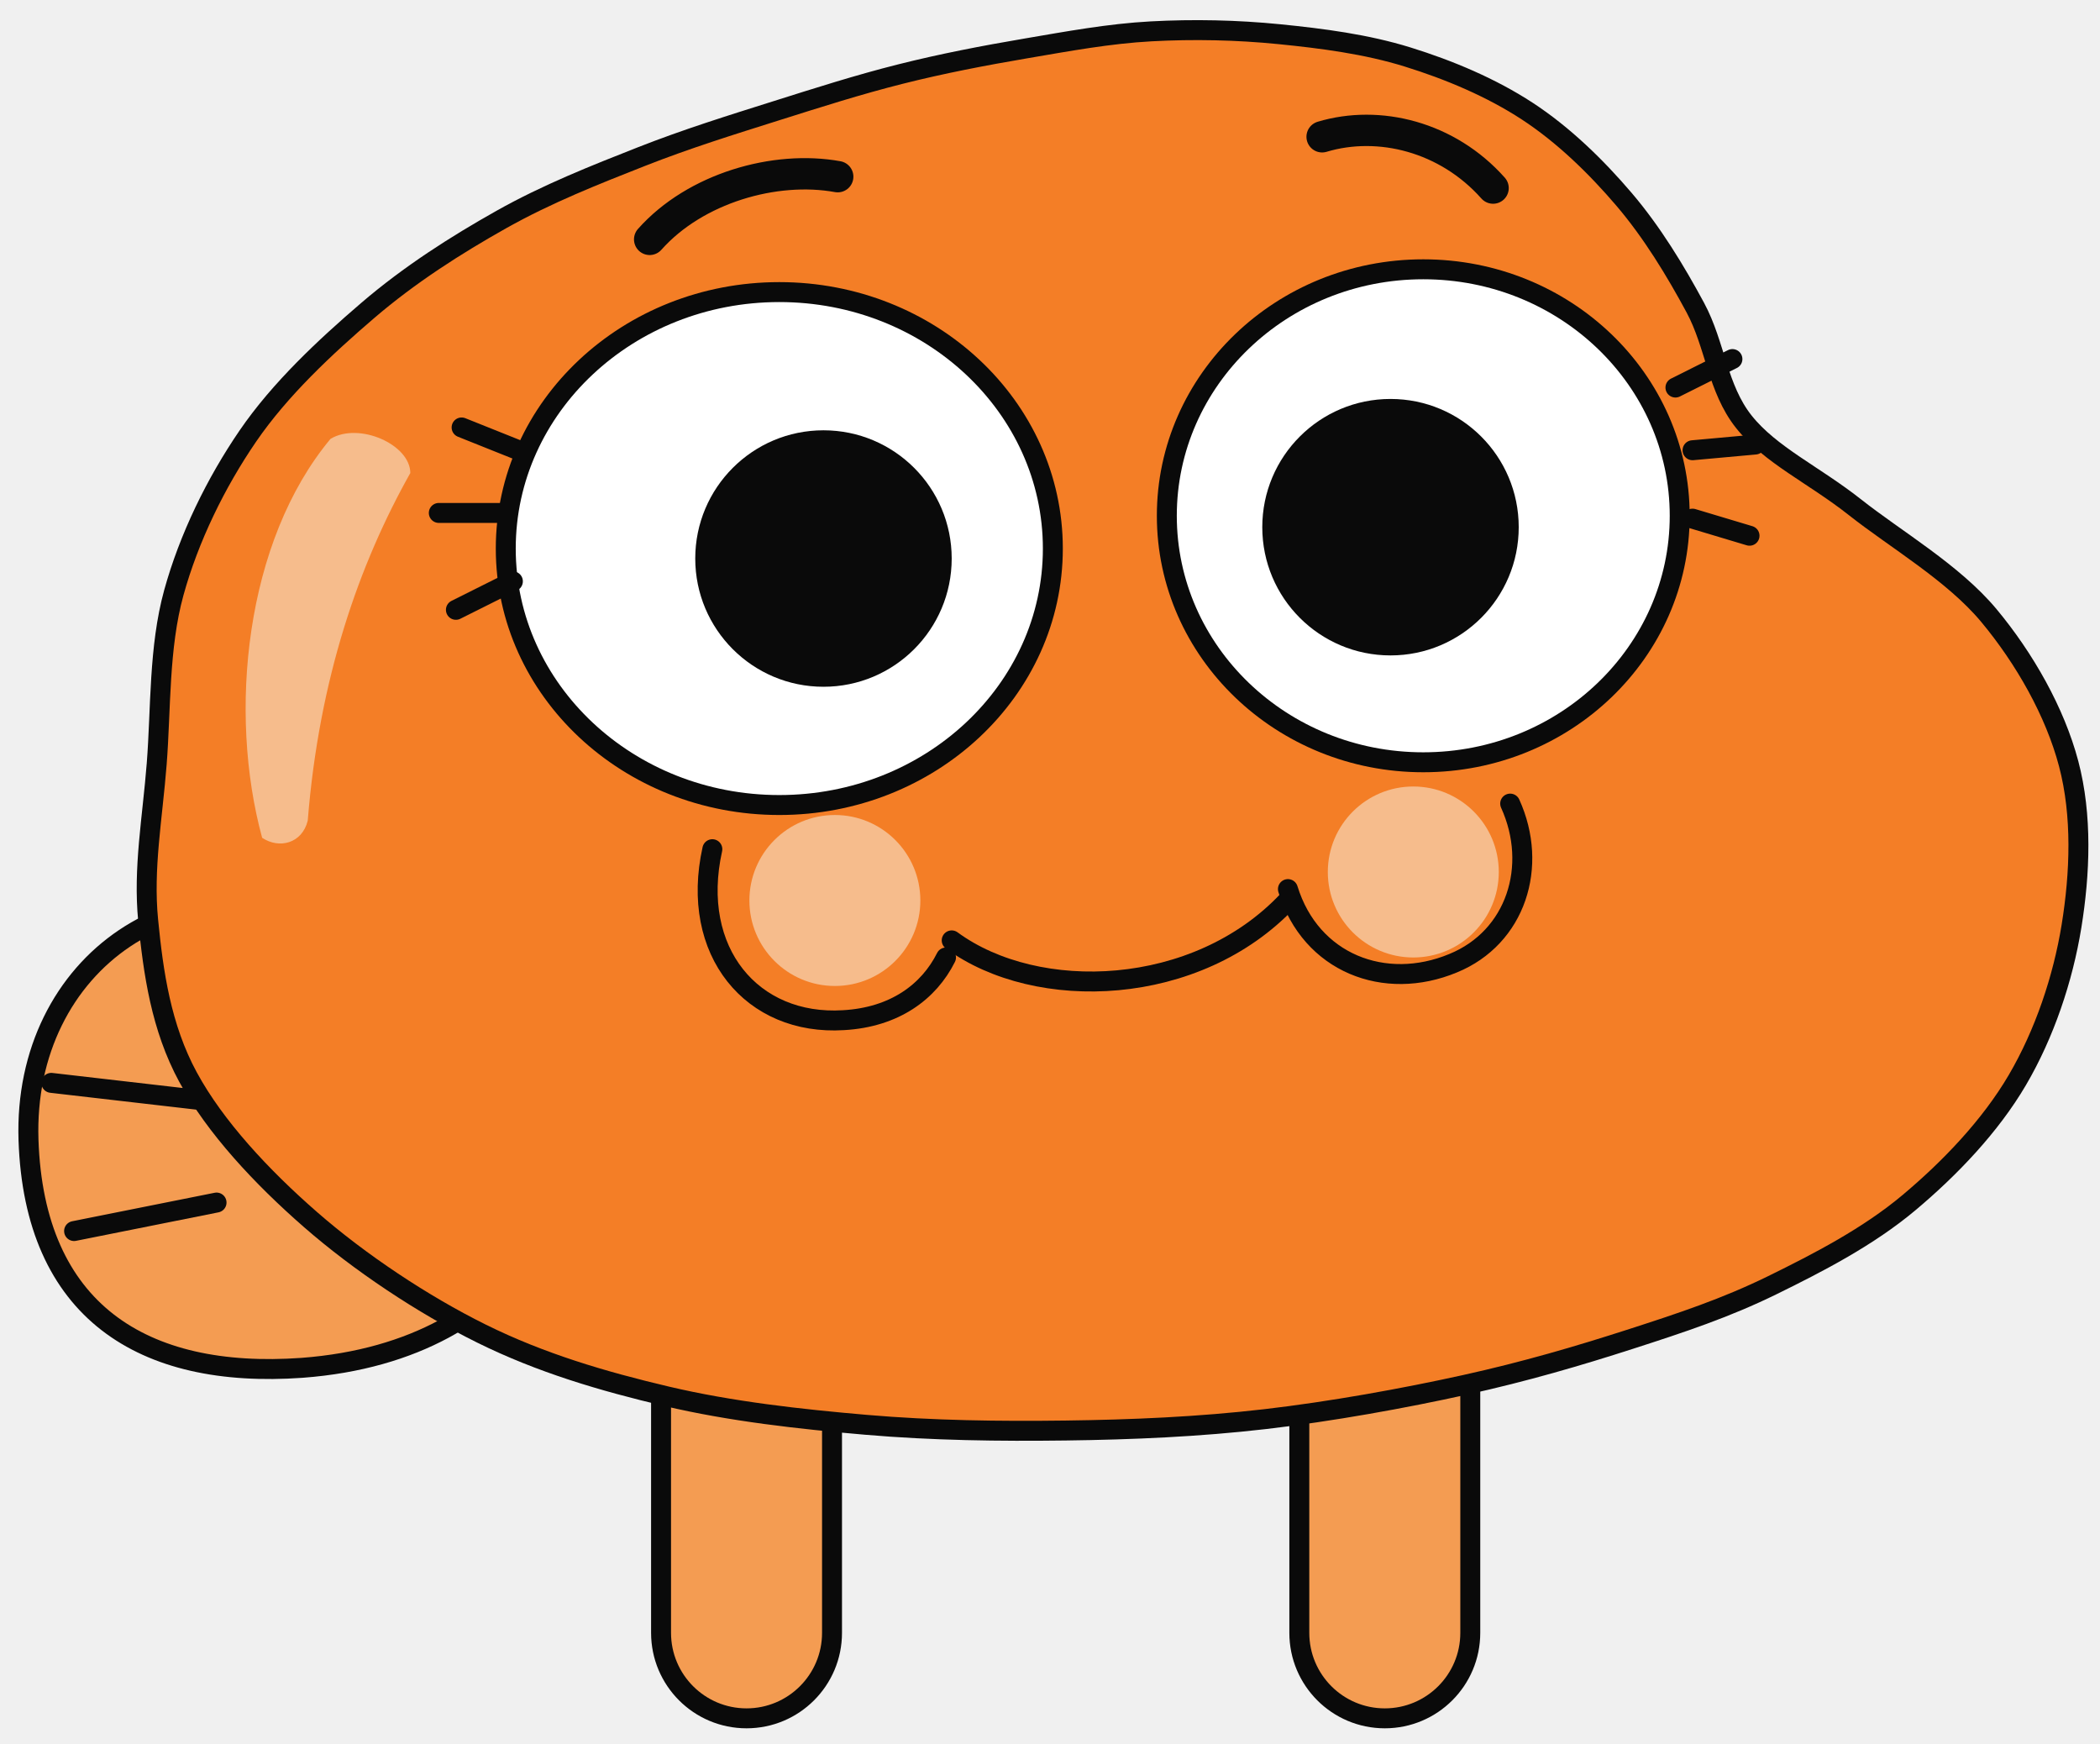
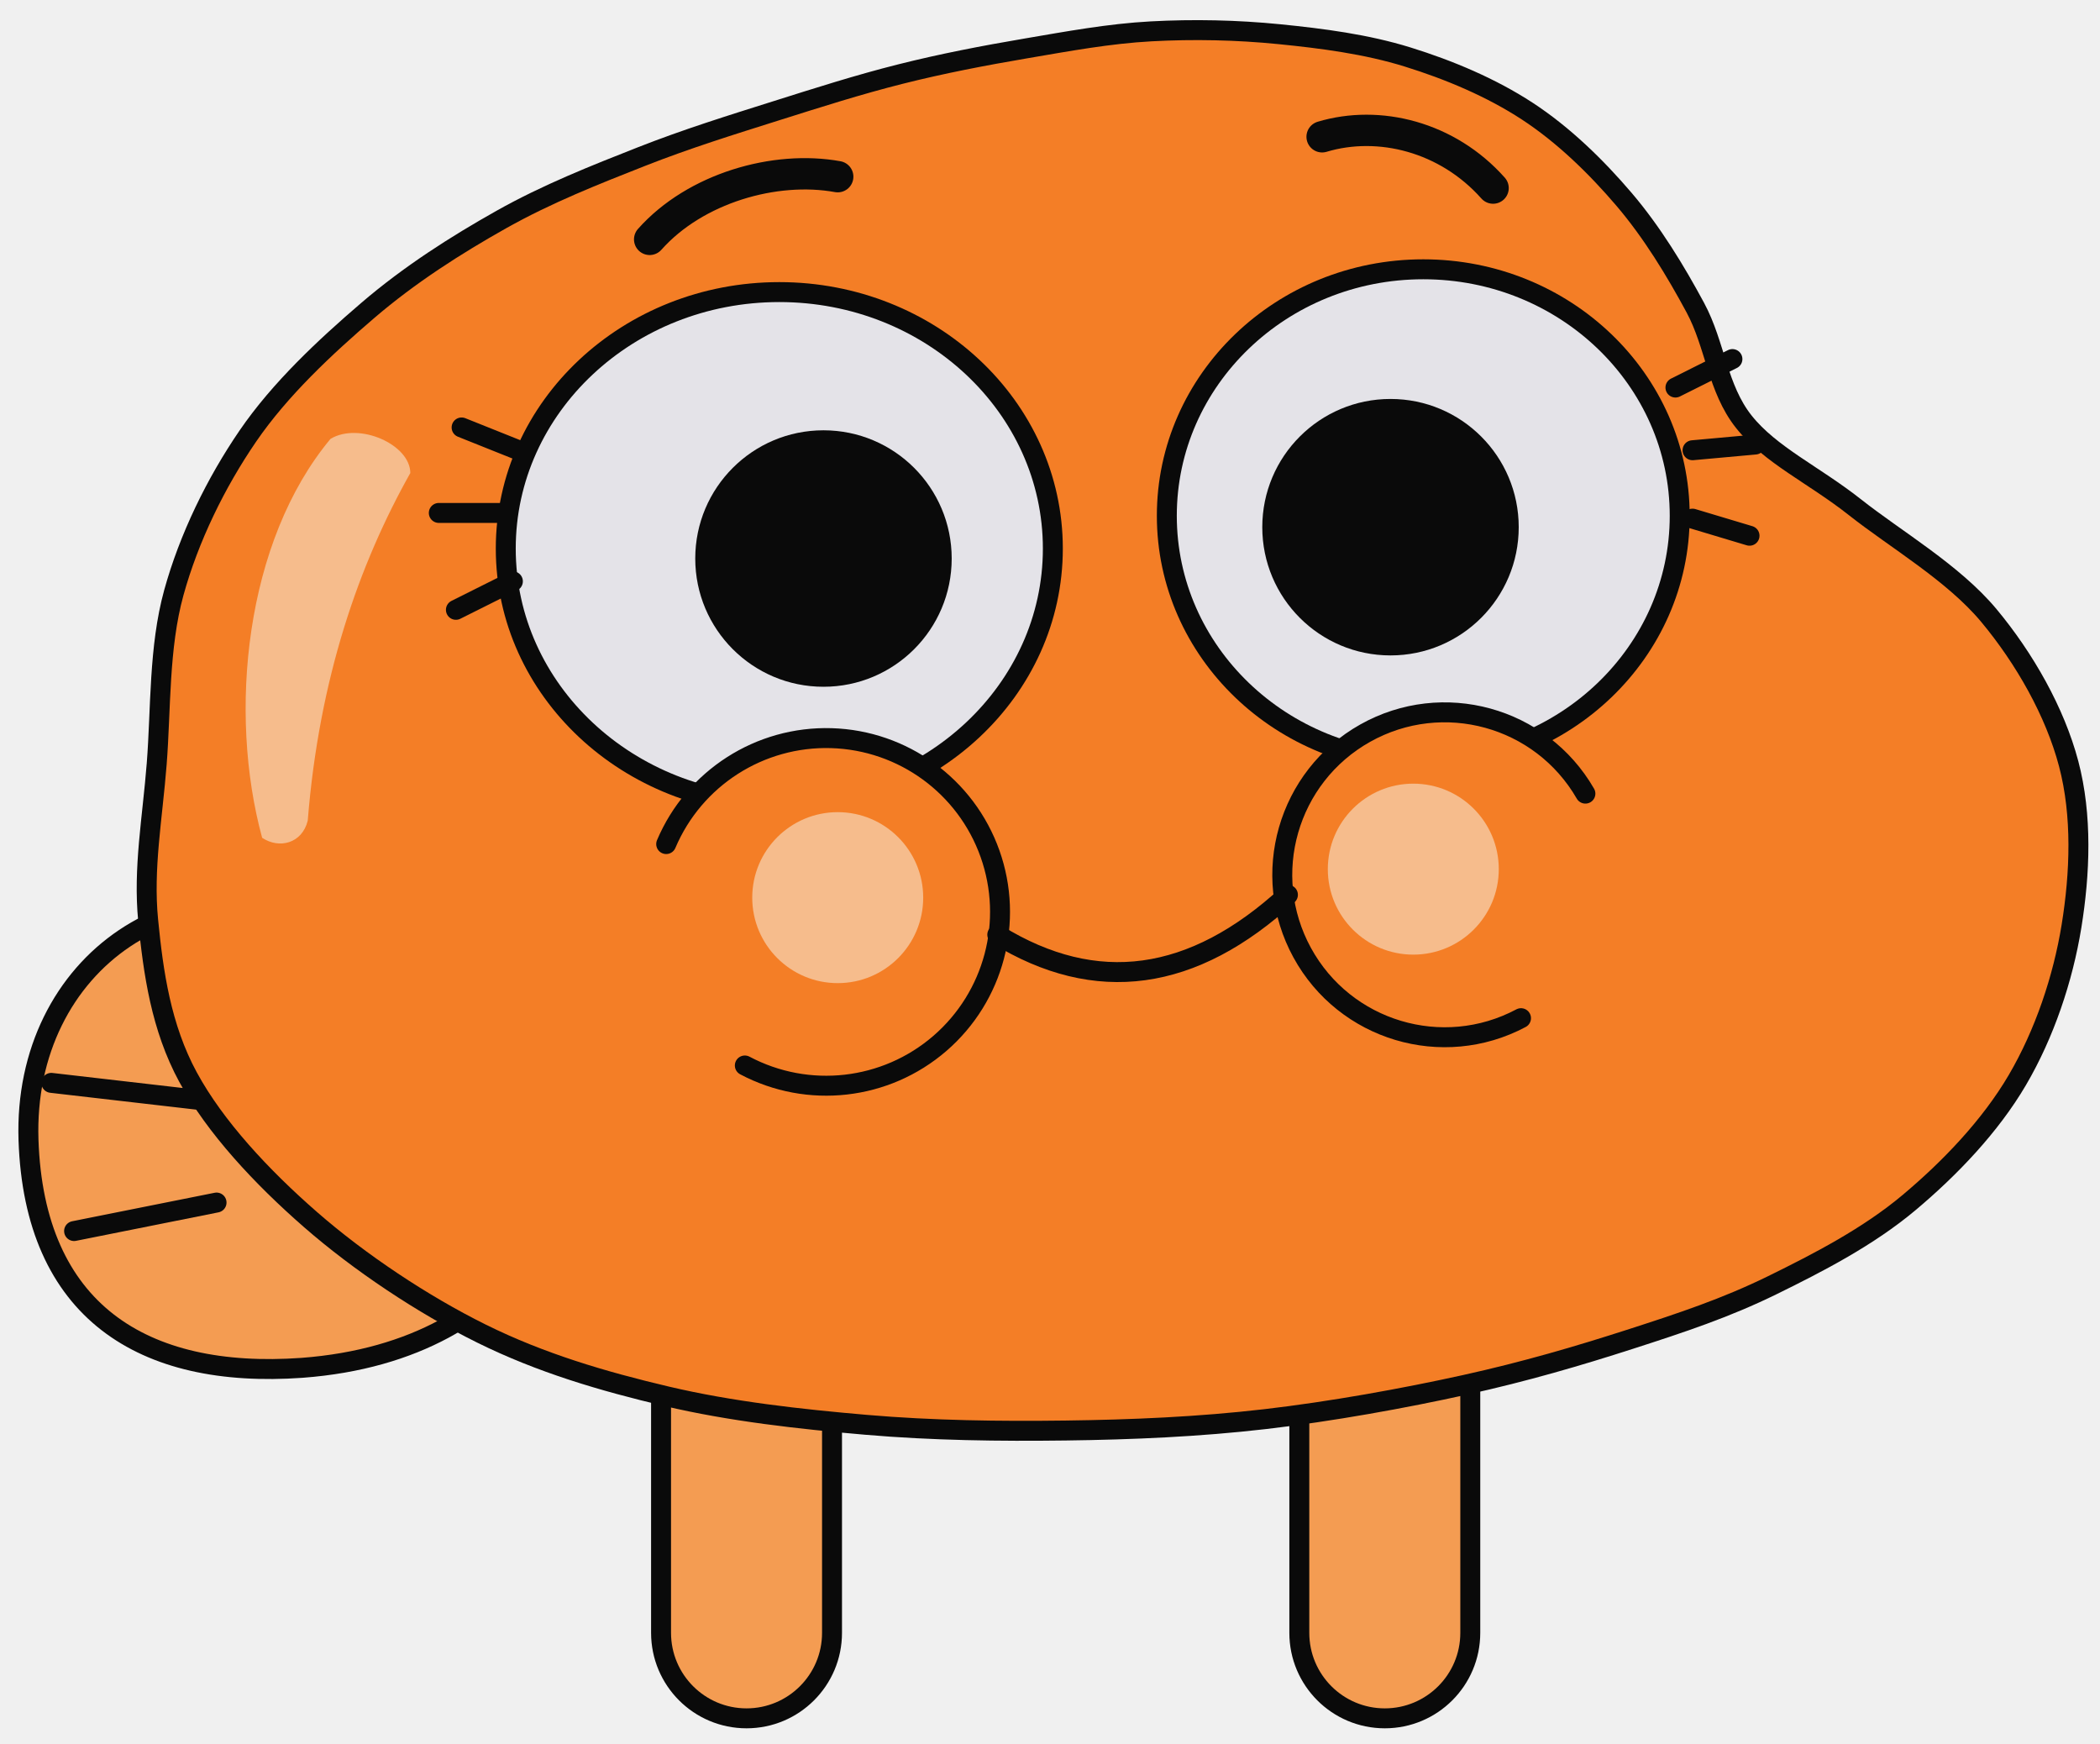
<svg xmlns="http://www.w3.org/2000/svg" viewBox="-4 -8 737 612" width="737" height="612">
  <path d="M228 470v95a30 30 0 0 0 60 0v-95z" fill="#f49c52" stroke="#0a0a0a" stroke-width="7" stroke-linecap="round" stroke-linejoin="round" />
  <path d="M452 470v95a30 30 0 0 0 60 0v-95z" fill="#f49c52" stroke="#0a0a0a" stroke-width="7" stroke-linecap="round" stroke-linejoin="round" />
  <path d="M120 318C60 290 4 330 6 392c2 60 40 84 96 80 40-3 66-20 80-40z" fill="#f49c52" stroke="#0a0a0a" stroke-width="7" stroke-linecap="round" stroke-linejoin="round" />
  <path d="M14 372l52 6M22 424l50-10" fill="none" stroke="#0a0a0a" stroke-width="7" stroke-linecap="round" stroke-linejoin="round" />
  <path d="M722 260C726.8 278.2 726.0 298.5 723 317C720.0 335.5 713.5 354.8 704 371C694.5 387.2 680.3 402.0 666 414C651.7 426.0 634.3 435.0 618 443C601.7 451.0 586.0 456.2 568 462C550.0 467.8 531.3 473.3 510 478C488.7 482.7 463.3 487.3 440 490C416.7 492.7 393.3 493.7 370 494C346.7 494.3 323.3 494.0 300 492C276.7 490.0 252.5 487.3 230 482C207.5 476.7 185.8 470.3 165 460C144.2 449.7 122.2 435.0 105 420C87.8 405.0 71.5 387.5 62 370C52.5 352.5 49.8 333.3 48 315C46.2 296.7 49.5 279.2 51 260C52.5 240.8 51.7 219.2 57 200C62.3 180.8 71.7 161.5 83 145C94.3 128.5 110.2 113.7 125 101C139.8 88.3 156.0 78.0 172 69C188.0 60.0 205.0 53.3 221 47C237.0 40.7 252.8 35.8 268 31C283.2 26.2 297.3 21.7 312 18C326.7 14.3 341.3 11.5 356 9C370.7 6.5 385.2 3.8 400 3C414.8 2.2 430.0 2.5 445 4C460.0 5.5 475.5 7.5 490 12C504.5 16.5 519.3 22.7 532 31C544.7 39.3 556.2 50.5 566 62C575.8 73.5 584.0 87.0 591 100C598.0 113.0 598.7 128.3 608 140C617.3 151.7 632.7 158.7 647 170C661.3 181.3 681.5 193.0 694 208C706.5 223.0 717.2 241.8 722 260Z" fill="#f47e26" stroke="#0a0a0a" stroke-width="7" stroke-linecap="round" stroke-linejoin="round" />
  <path d="M112 146c-30 36-36 96-24 140 6 4 14 2 16-6 4-50 18-90 36-122 0-10-18-18-28-12z" fill="#f6bc8c" />
-   <ellipse cx="269.5" cy="184.5" rx="96" ry="90" fill="#ffffff" stroke="#0a0a0a" stroke-width="7" stroke-linecap="round" stroke-linejoin="round" />
-   <ellipse cx="495.5" cy="173" rx="90" ry="86.5" fill="#ffffff" stroke="#0a0a0a" stroke-width="7" stroke-linecap="round" stroke-linejoin="round" />
+   <ellipse cx="269.5" cy="184.5" rx="96" ry="90" fill="#e4e3e8" stroke="#0a0a0a" stroke-width="7" stroke-linecap="round" stroke-linejoin="round" />
+   <ellipse cx="495.5" cy="173" rx="90" ry="86.5" fill="#e4e3e8" stroke="#0a0a0a" stroke-width="7" stroke-linecap="round" stroke-linejoin="round" />
  <circle cx="285" cy="188" r="45" fill="#0a0a0a" />
  <circle cx="484" cy="177" r="45" fill="#0a0a0a" />
  <path d="M178 150l-20-8M172 172l-22 0M176 196l-20 10M584 128l20-10M590 150l22-2M590 174l20 6" fill="none" stroke="#0a0a0a" stroke-width="7" stroke-linecap="round" stroke-linejoin="round" />
  <path d="M224 76c16-18 44-26 66-22M460 40c20-6 44 0 60 18" fill="none" stroke="#0a0a0a" stroke-width="11" stroke-linecap="round" stroke-linejoin="round" stroke-opacity="1" />
-   <path d="M246 290c-8 36 14 62 46 60 18-1 30-10 36-22M448 304c8 26 34 36 58 26 22-9 30-34 20-56" fill="none" stroke="#0a0a0a" stroke-width="7" stroke-linecap="round" stroke-linejoin="round" />
-   <path d="M330 322c30 22 86 20 118-14" fill="none" stroke="#0a0a0a" stroke-width="7" stroke-linecap="round" stroke-linejoin="round" />
-   <circle cx="289" cy="308" r="30" fill="#f6bc8c" />
-   <circle cx="492" cy="298" r="30" fill="#f6bc8c" />
+   <circle cx="286" cy="312" r="61" fill="#f47e26" />
+   <path d="M229.8 288.2A61 61 0 1 1 257.4 365.9" fill="none" stroke="#0a0a0a" stroke-width="7" stroke-linecap="round" />
+   <circle cx="503" cy="299" r="57" fill="#f47e26" />
+   <path d="M552.4 270.5A57 57 0 1 0 529.8 349.3" fill="none" stroke="#0a0a0a" stroke-width="7" stroke-linecap="round" />
+   <path d="M346 320Q398 352 448 306" fill="none" stroke="#0a0a0a" stroke-width="7" stroke-linecap="round" stroke-linejoin="round" />
+   <circle cx="290" cy="307" r="30" fill="#f6bc8c" />
+   <circle cx="492" cy="297" r="30" fill="#f6bc8c" />
</svg>
